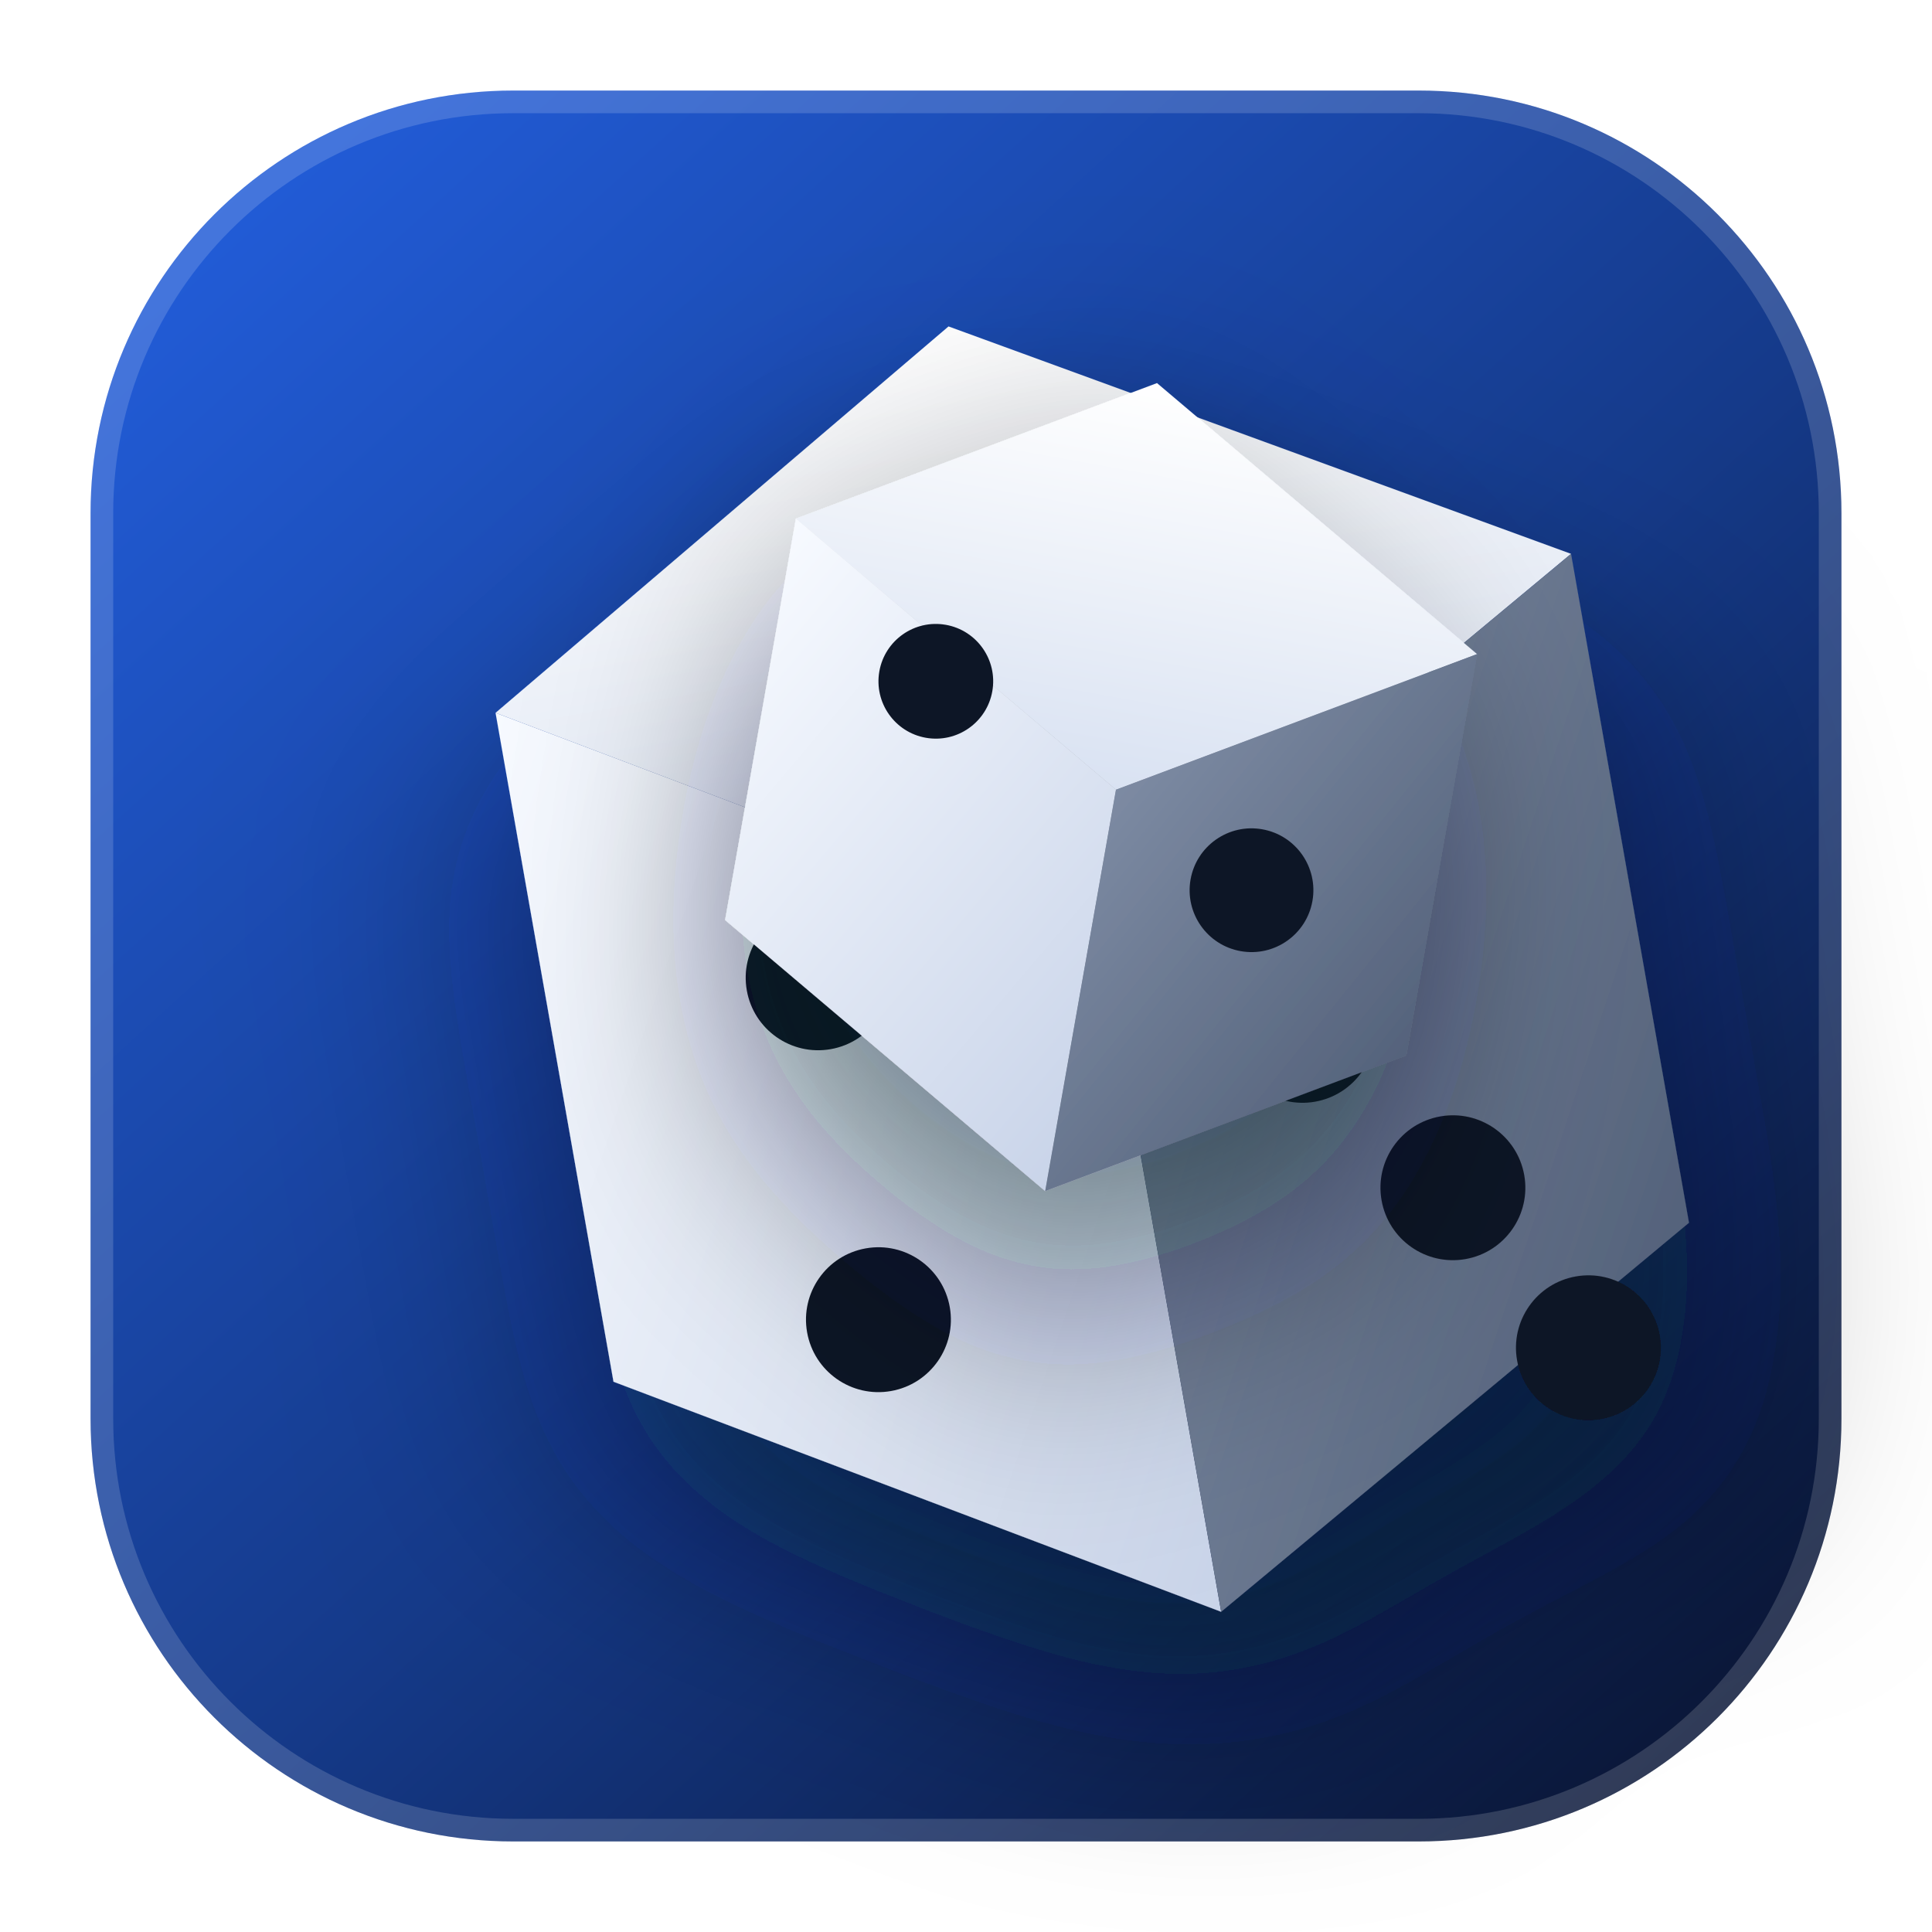
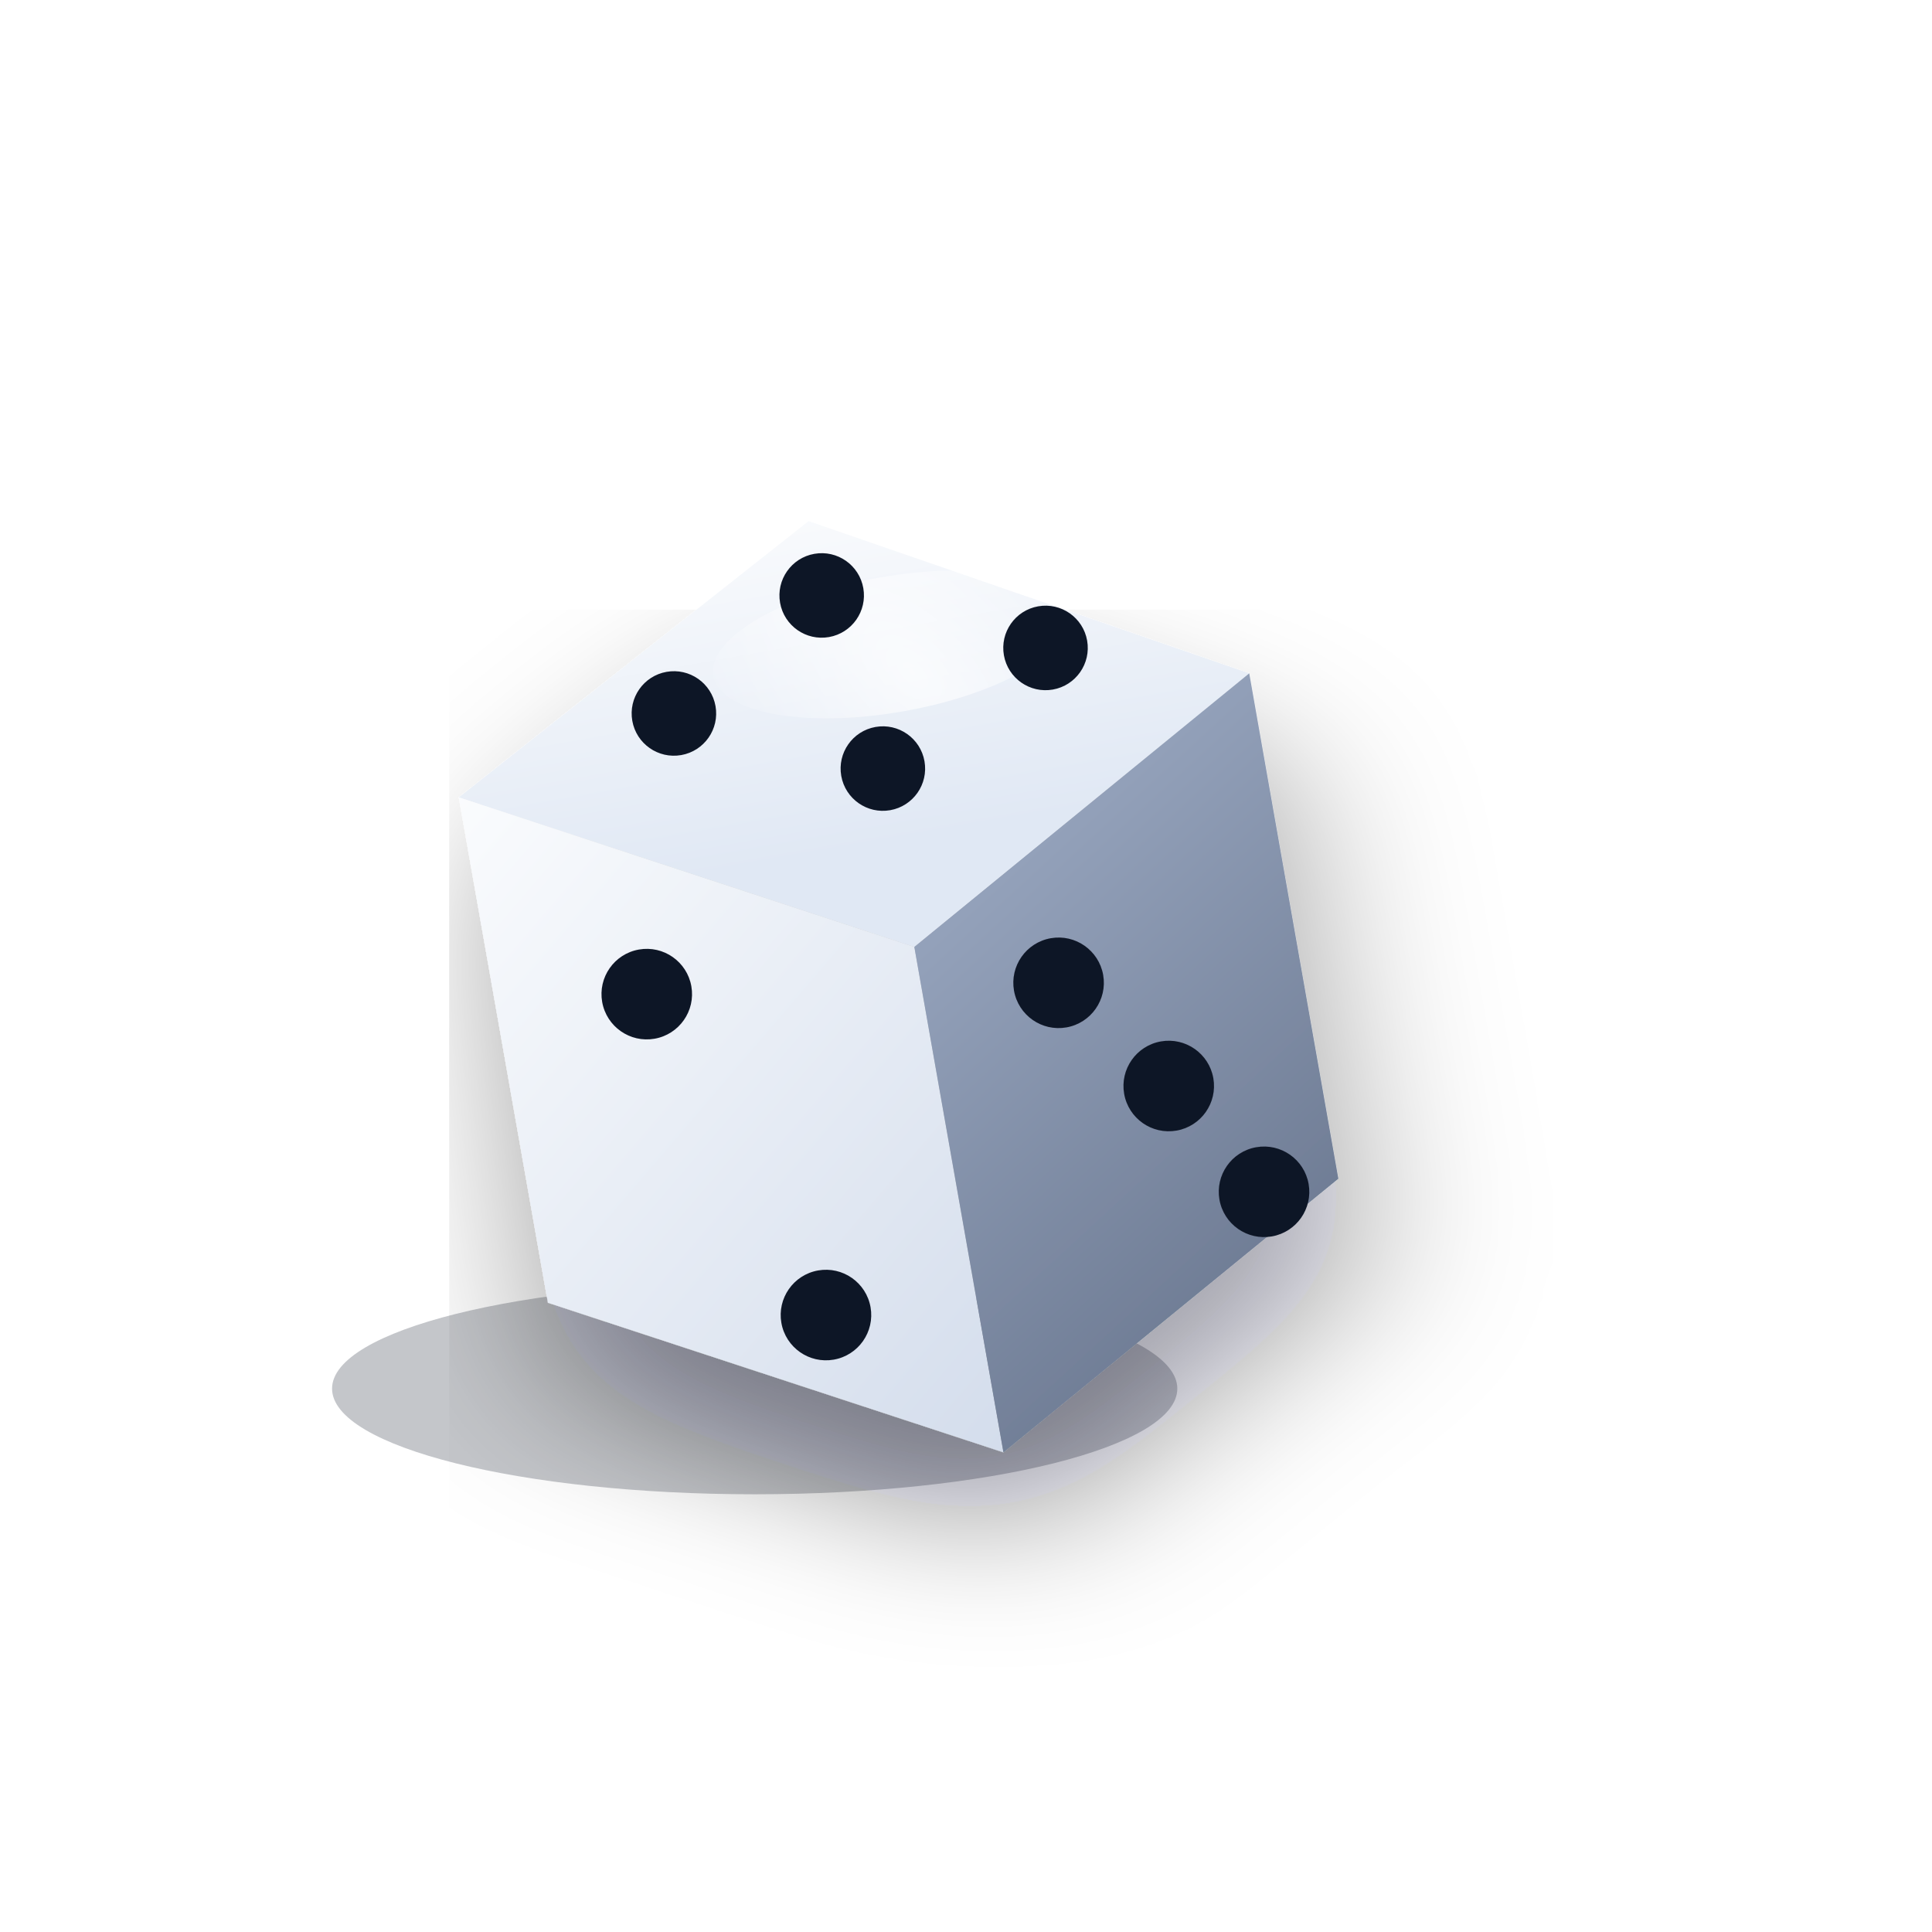
<svg xmlns="http://www.w3.org/2000/svg" width="128" height="128" viewBox="0 0 128 128" fill="none">
  <defs>
-     <linearGradient id="tileBg" x1="14" y1="10" x2="112" y2="118" gradientUnits="userSpaceOnUse">
-       <stop stop-color="#225DDA" />
-       <stop offset="0.55" stop-color="#153A8A" />
-       <stop offset="1" stop-color="#0A1636" />
+     <linearGradient id="iFrontA" x1="8" y1="12" x2="54" y2="68" gradientUnits="userSpaceOnUse">
+       <stop stop-color="#FDFEFF" />
+       <stop offset="1" stop-color="#CBD6E8" />
    </linearGradient>
-     <linearGradient id="miniFront" x1="0" y1="0" x2="1" y2="1">
-       <stop stop-color="#F7FAFF" />
-       <stop offset="1" stop-color="#C9D4E9" />
+     <linearGradient id="iTopA" x1="32" y1="0" x2="32" y2="28" gradientUnits="userSpaceOnUse">
+       <stop stop-color="#FFFFFF" />
+       <stop offset="1" stop-color="#E0E8F4" />
    </linearGradient>
-     <linearGradient id="miniTop" x1="0.5" y1="0" x2="0.5" y2="1">
+     <linearGradient id="iSideA" x1="48" y1="22" x2="78" y2="69" gradientUnits="userSpaceOnUse">
+       <stop stop-color="#97A5BE" />
+       <stop offset="1" stop-color="#56637B" />
+     </linearGradient>
+     <linearGradient id="iFrontB" x1="3" y1="6" x2="29" y2="40" gradientUnits="userSpaceOnUse">
+       <stop stop-color="#FDFEFF" />
+       <stop offset="1" stop-color="#CAD5E7" />
+     </linearGradient>
+     <linearGradient id="iTopB" x1="16" y1="0" x2="16" y2="16" gradientUnits="userSpaceOnUse">
      <stop stop-color="#FFFFFF" />
-       <stop offset="1" stop-color="#D9E2F2" />
+       <stop offset="1" stop-color="#DFE7F2" />
    </linearGradient>
-     <linearGradient id="miniSide" x1="0" y1="0" x2="1" y2="1">
-       <stop stop-color="#8694AC" />
-       <stop offset="1" stop-color="#4B5972" />
+     <linearGradient id="iSideB" x1="24" y1="13" x2="42" y2="41" gradientUnits="userSpaceOnUse">
+       <stop stop-color="#95A4BD" />
+       <stop offset="1" stop-color="#55627A" />
    </linearGradient>
-     <filter id="miniShadow" x="-30%" y="-30%" width="160%" height="160%">
-       <feDropShadow dx="0" dy="8" stdDeviation="8" flood-color="#070F20" flood-opacity="0.5" />
+     <radialGradient id="iShineA" cx="0" cy="0" r="1" gradientUnits="userSpaceOnUse" gradientTransform="translate(36 17) rotate(55) scale(23 12)">
+       <stop stop-color="white" stop-opacity="0.72" />
+       <stop offset="1" stop-color="white" stop-opacity="0" />
+     </radialGradient>
+     <radialGradient id="iShineB" cx="0" cy="0" r="1" gradientUnits="userSpaceOnUse" gradientTransform="translate(15 8) rotate(55) scale(11 6)">
+       <stop stop-color="white" stop-opacity="0.7" />
+       <stop offset="1" stop-color="white" stop-opacity="0" />
+     </radialGradient>
+     <filter id="iShadowA" x="4" y="16" width="84" height="76" filterUnits="userSpaceOnUse" color-interpolation-filters="sRGB">
+       <feDropShadow dx="0" dy="6" stdDeviation="5.5" flood-color="#07101F" flood-opacity="0.38" />
+     </filter>
+     <filter id="iShadowB" x="49" y="14" width="46" height="50" filterUnits="userSpaceOnUse" color-interpolation-filters="sRGB">
+       <feDropShadow dx="0" dy="5" stdDeviation="4.5" flood-color="#07101F" flood-opacity="0.32" />
    </filter>
  </defs>
-   <rect x="6" y="6" width="116" height="116" rx="28" fill="url(#tileBg)" />
-   <rect x="6.75" y="6.75" width="114.5" height="114.5" rx="27.25" stroke="rgba(255,255,255,.16)" stroke-width="1.5" />
-   <g transform="translate(26 20) rotate(-10)" filter="url(#miniShadow)">
-     <polygon points="36,8 74,30 39,50 2,28" fill="url(#miniTop)" />
-     <polygon points="2,28 39,50 39,95 2,73" fill="url(#miniFront)" />
-     <polygon points="39,50 74,30 74,75 39,95" fill="url(#miniSide)" />
-     <circle cx="20" cy="49" r="4.8" fill="#111826" />
-     <circle cx="20" cy="72" r="4.8" fill="#111826" />
-     <circle cx="51" cy="58" r="4.8" fill="#111826" />
-     <circle cx="59" cy="70" r="4.8" fill="#111826" />
-     <circle cx="66" cy="82" r="4.8" fill="#111826" />
+   <ellipse cx="50" cy="92" rx="28" ry="7" fill="#091224" fill-opacity="0.24" />
+   <g transform="translate(55 25) rotate(10)" filter="url(#iShadowB)">
+     <polygon points="17,3 31,11 18,18 4,10" fill="url(#iTopB)" />
+     <polygon points="4,10 18,18 18,34 4,26" fill="url(#iFrontB)" />
+     <polygon points="18,18 31,11 31,27 18,34" fill="url(#iSideB)" />
+     <ellipse cx="17" cy="8" rx="7" ry="3" fill="url(#iShineB)" />
+     <circle cx="11" cy="14" r="1.9" fill="#111827" />
+     <circle cx="11" cy="28" r="1.9" fill="#111827" />
+     <circle cx="24" cy="20" r="2.1" fill="#111827" />
+     <circle cx="27" cy="25" r="2.1" fill="#111827" />
  </g>
-   <g transform="translate(58 16) rotate(10)" filter="url(#miniShadow)">
-     <polygon points="20,6 44,20 22,33 -2,19" fill="url(#miniTop)" />
-     <polygon points="-2,19 22,33 22,60 -2,46" fill="url(#miniFront)" />
-     <polygon points="22,33 44,20 44,47 22,60" fill="url(#miniSide)" />
-     <circle cx="9" cy="28" r="3.8" fill="#111826" />
-     <circle cx="32" cy="38" r="4.1" fill="#111826" />
+   <g transform="translate(22 34) rotate(-10)" filter="url(#iShadowA)">
+     <polygon points="31,6 58,21 33,35 5,20" fill="url(#iTopA)" />
+     <polygon points="5,20 33,35 33,69 5,54" fill="url(#iFrontA)" />
+     <polygon points="33,35 58,21 58,55 33,69" fill="url(#iSideA)" />
+     <ellipse cx="35" cy="15" rx="12" ry="4.5" fill="url(#iShineA)" />
+     <circle cx="20" cy="17" r="2.8" fill="#111827" />
+     <circle cx="31" cy="11" r="2.8" fill="#111827" />
+     <circle cx="33" cy="23" r="2.8" fill="#111827" />
+     <circle cx="45" cy="17" r="2.8" fill="#111827" />
+     <circle cx="15" cy="35" r="3" fill="#111827" />
+     <circle cx="23" cy="58" r="3" fill="#111827" />
+     <circle cx="42" cy="39" r="3" fill="#111827" />
+     <circle cx="48" cy="47" r="3" fill="#111827" />
+     <circle cx="53" cy="55" r="3" fill="#111827" />
  </g>
</svg>
